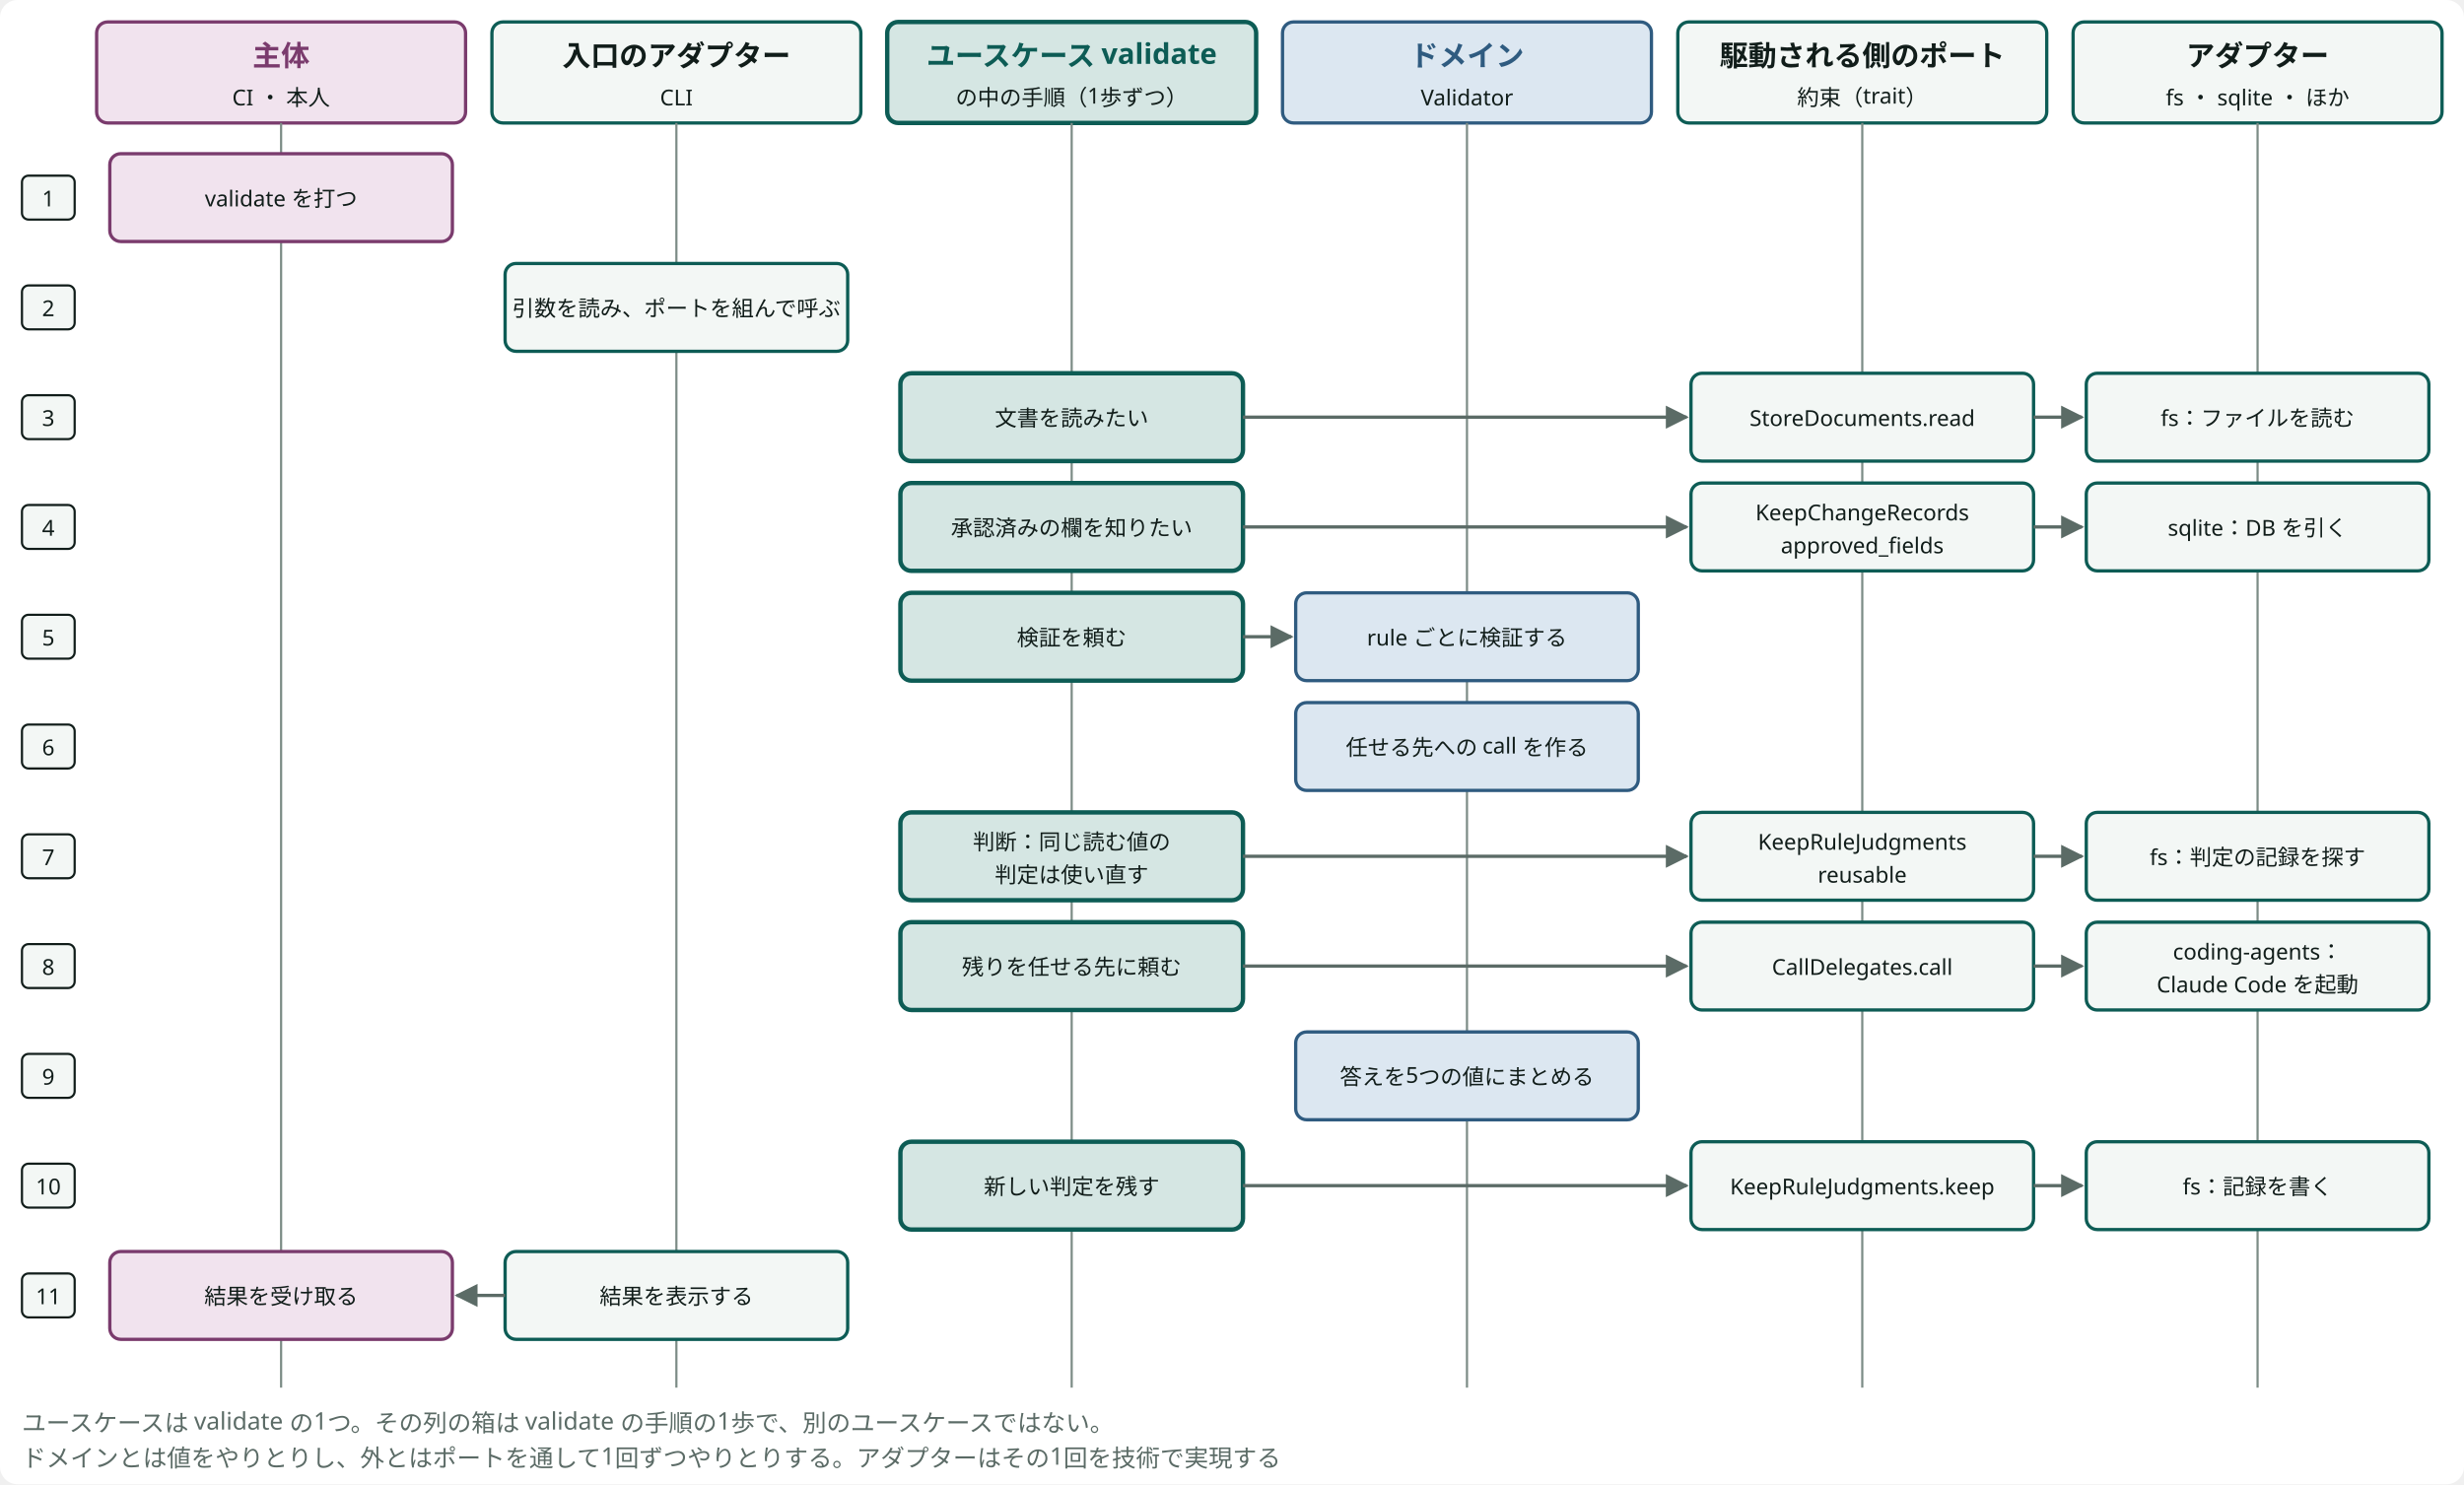
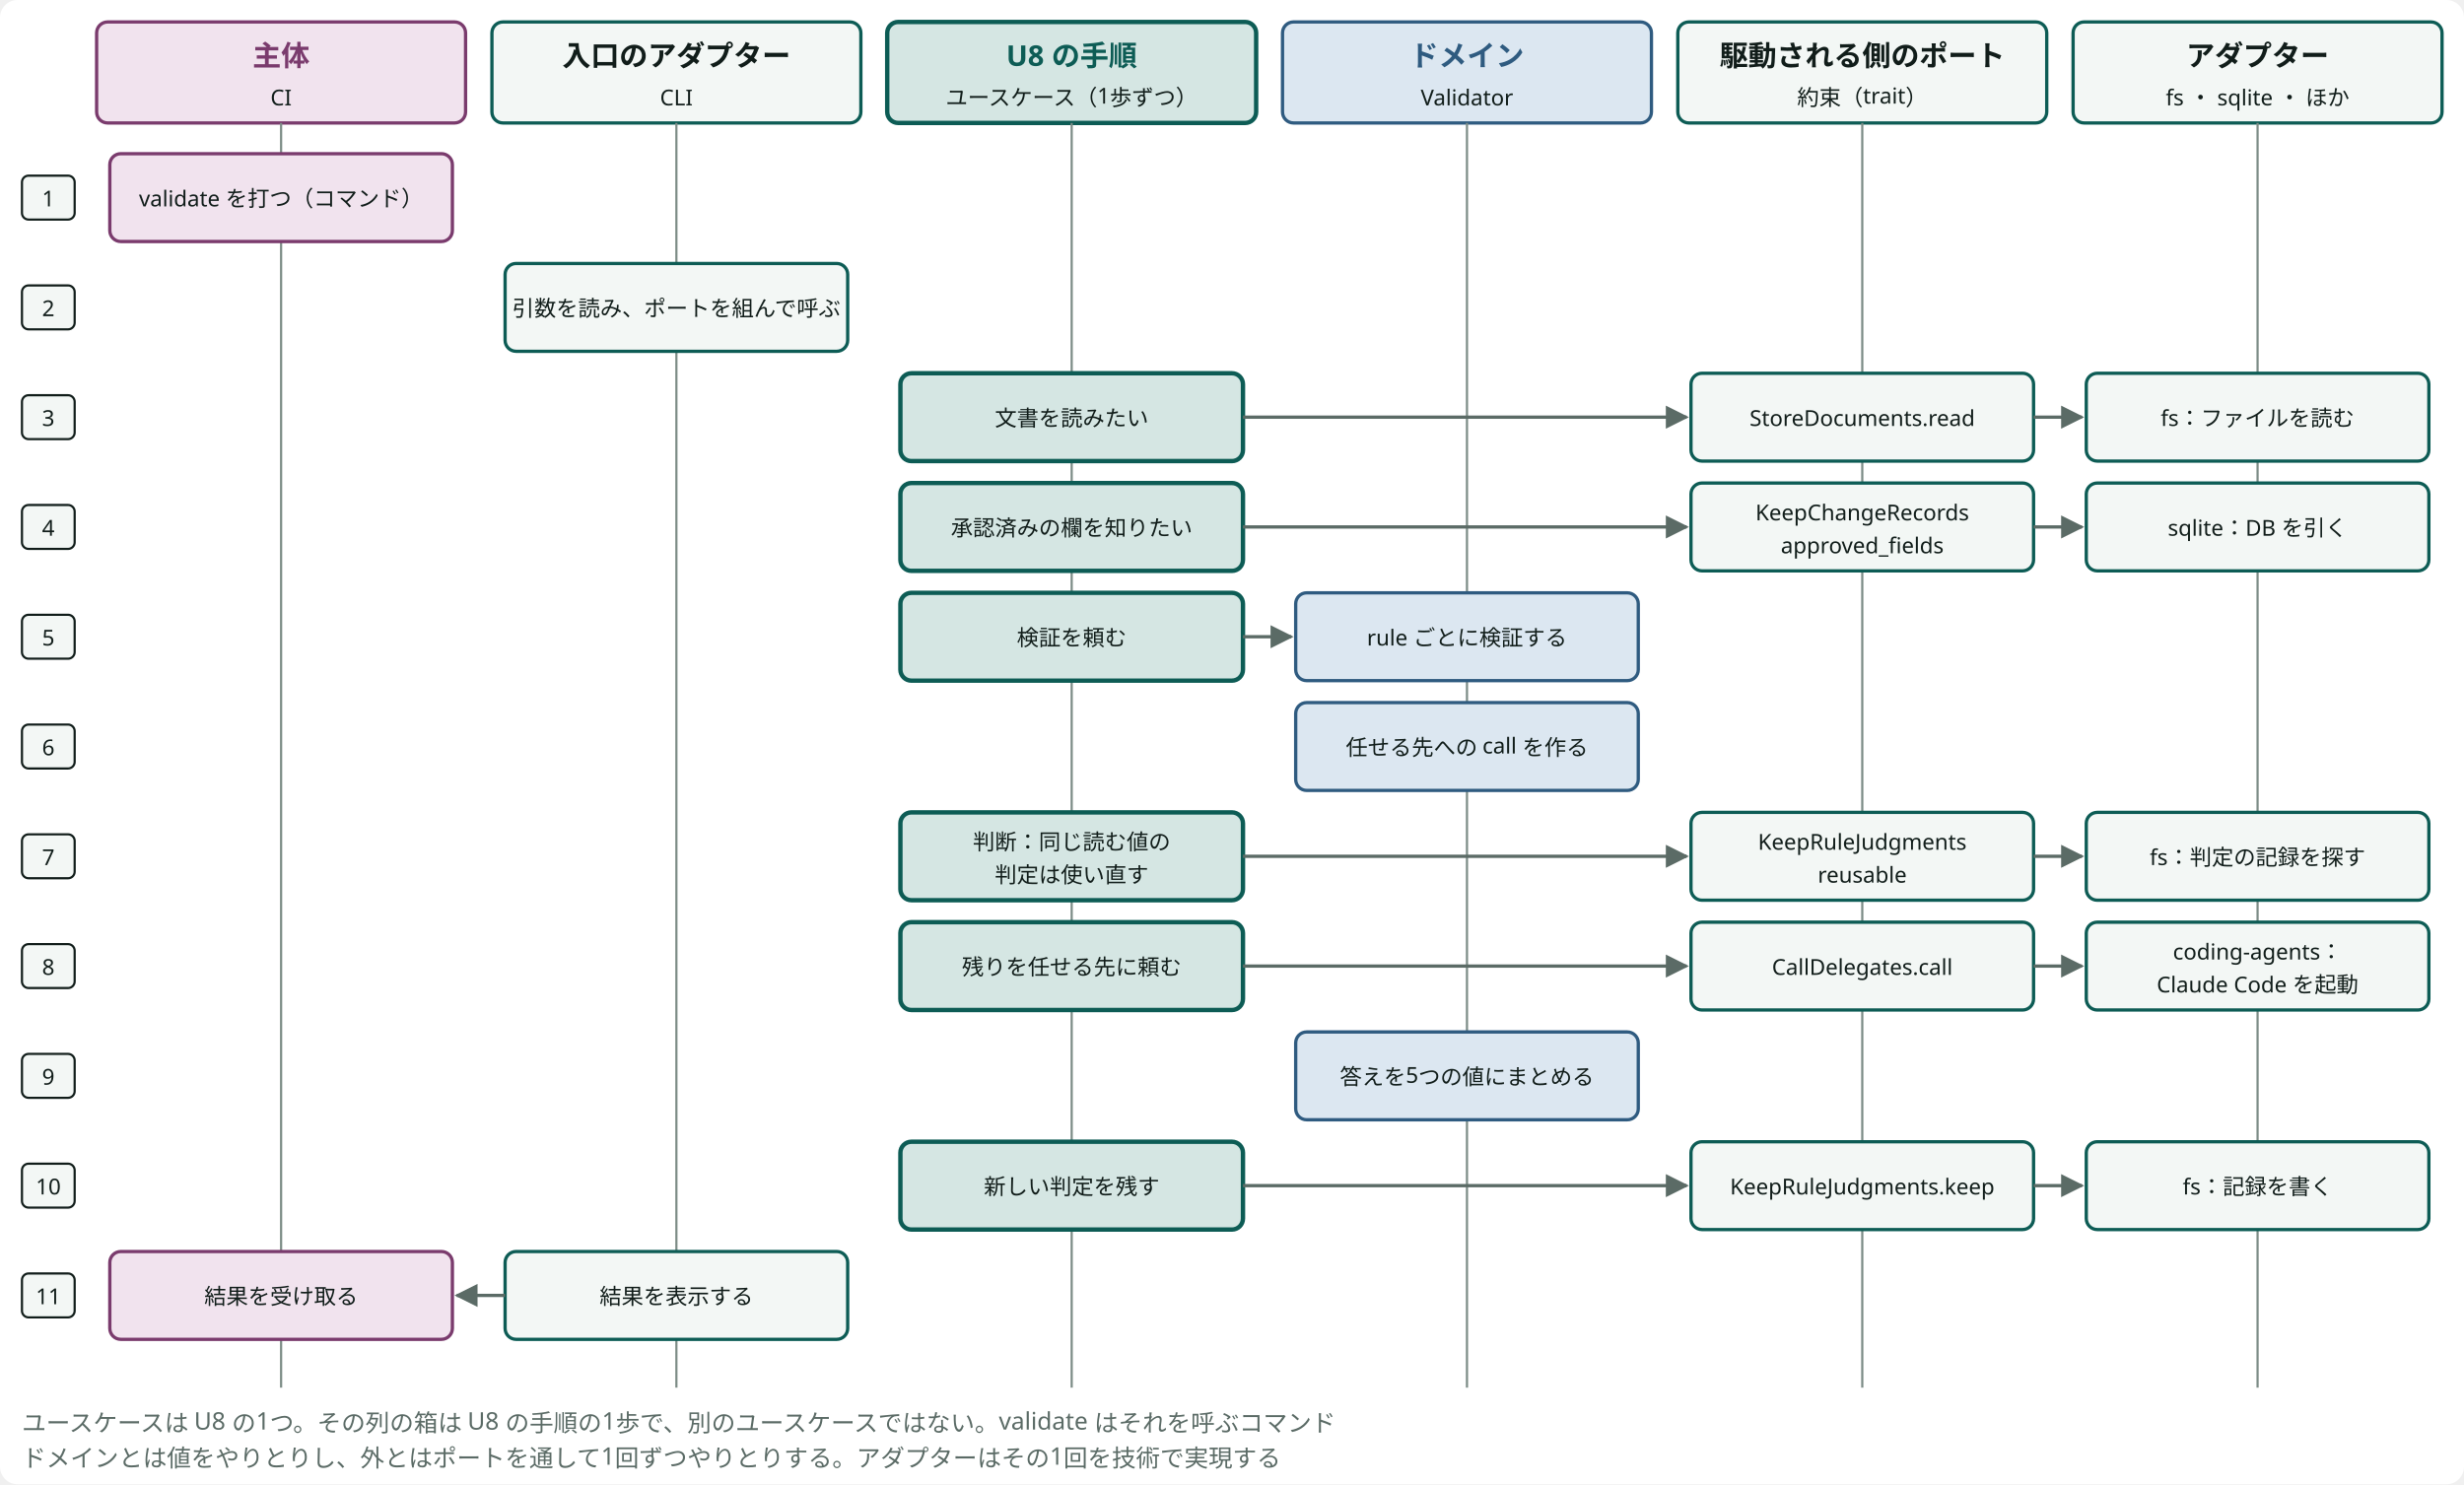
<svg viewBox="0 0 1122 676" width="100%" style="min-width:1042px;max-width:1122px;display:block;margin:0 auto" role="img" aria-label="validate の1回が、どの役割を通るか" class="dsvg">
-   <style data-dsvg="dark">.dsvg .canvas{fill:var(--dsvg-area-fill,#FFFFFF)}.dsvg .box.kind-1{fill:var(--dsvg-kind-1-bg,#F1E3EE);stroke:var(--dsvg-kind-1,#7A3B6D)}.dsvg .title.kind-1{fill:var(--dsvg-kind-1,#7A3B6D);font-size:13px;font-weight:700}.dsvg .label.small{fill:var(--dsvg-ink,#111D1A);font-size:10px}.dsvg .grid{stroke:var(--dsvg-line,#7C8C86)}.dsvg .box{fill:var(--dsvg-box-fill,#F3F7F5);stroke:var(--dsvg-accent,#0D5C55)}.dsvg .title{fill:var(--dsvg-ink,#111D1A);font-size:13px;font-weight:700}.dsvg .box.focus{fill:var(--dsvg-accent-bg,#D5E6E3);stroke:var(--dsvg-accent,#0D5C55)}.dsvg .title.focus{fill:var(--dsvg-accent,#0D5C55);font-size:13px;font-weight:700}.dsvg .box.kind-2{fill:var(--dsvg-kind-2-bg,#DCE7F1);stroke:var(--dsvg-kind-2,#2F5B80)}.dsvg .title.kind-2{fill:var(--dsvg-kind-2,#2F5B80);font-size:13px;font-weight:700}.dsvg .badge{fill:var(--dsvg-box-fill,#F3F7F5);stroke:var(--dsvg-ink,#111D1A)}.dsvg .flow{stroke:var(--dsvg-ink-soft,#5B6B66)}.dsvg .note{fill:var(--dsvg-ink-soft,#5B6B66);font-size:11px}.dsvg #dsvg-04d4d71c-arrow-5B6B66 path{fill:var(--dsvg-ink-soft,#5B6B66)}@media (prefers-color-scheme:dark){:root:not([data-theme="light"]) .dsvg,.dsvg:root:not([data-theme="light"]){--dsvg-area-fill:#22302D;--dsvg-kind-1-bg:#2E1F2B;--dsvg-kind-1:#D094C2;--dsvg-ink:#E6EEEB;--dsvg-line:#62756F;--dsvg-box-fill:#16211E;--dsvg-accent:#6CC9B8;--dsvg-accent-bg:#173330;--dsvg-kind-2-bg:#182A3A;--dsvg-kind-2:#8FB8DE;--dsvg-ink-soft:#9DADA8}}:root[data-theme="dark"] .dsvg{--dsvg-area-fill:#22302D;--dsvg-kind-1-bg:#2E1F2B;--dsvg-kind-1:#D094C2;--dsvg-ink:#E6EEEB;--dsvg-line:#62756F;--dsvg-box-fill:#16211E;--dsvg-accent:#6CC9B8;--dsvg-accent-bg:#173330;--dsvg-kind-2-bg:#182A3A;--dsvg-kind-2:#8FB8DE;--dsvg-ink-soft:#9DADA8}</style>
+   <style data-dsvg="dark">.dsvg .canvas{fill:var(--dsvg-area-fill,#FFFFFF)}.dsvg .box.kind-1{fill:var(--dsvg-kind-1-bg,#F1E3EE);stroke:var(--dsvg-kind-1,#7A3B6D)}.dsvg .title.kind-1{fill:var(--dsvg-kind-1,#7A3B6D);font-size:13px;font-weight:700}.dsvg .label.small{fill:var(--dsvg-ink,#111D1A);font-size:10px}.dsvg .grid{stroke:var(--dsvg-line,#7C8C86)}.dsvg .box{fill:var(--dsvg-box-fill,#F3F7F5);stroke:var(--dsvg-accent,#0D5C55)}.dsvg .title{fill:var(--dsvg-ink,#111D1A);font-size:13px;font-weight:700}.dsvg .box.focus{fill:var(--dsvg-accent-bg,#D5E6E3);stroke:var(--dsvg-accent,#0D5C55)}.dsvg .title.focus{fill:var(--dsvg-accent,#0D5C55);font-size:13px;font-weight:700}.dsvg .box.kind-2{fill:var(--dsvg-kind-2-bg,#DCE7F1);stroke:var(--dsvg-kind-2,#2F5B80)}.dsvg .title.kind-2{fill:var(--dsvg-kind-2,#2F5B80);font-size:13px;font-weight:700}.dsvg .badge{fill:var(--dsvg-box-fill,#F3F7F5);stroke:var(--dsvg-ink,#111D1A)}.dsvg .flow{stroke:var(--dsvg-ink-soft,#5B6B66)}.dsvg .note{fill:var(--dsvg-ink-soft,#5B6B66);font-size:11px}.dsvg #dsvg-84b6d4a7-arrow-5B6B66 path{fill:var(--dsvg-ink-soft,#5B6B66)}@media (prefers-color-scheme:dark){:root:not([data-theme="light"]) .dsvg,.dsvg:root:not([data-theme="light"]){--dsvg-area-fill:#22302D;--dsvg-kind-1-bg:#2E1F2B;--dsvg-kind-1:#D094C2;--dsvg-ink:#E6EEEB;--dsvg-line:#62756F;--dsvg-box-fill:#16211E;--dsvg-accent:#6CC9B8;--dsvg-accent-bg:#173330;--dsvg-kind-2-bg:#182A3A;--dsvg-kind-2:#8FB8DE;--dsvg-ink-soft:#9DADA8}}:root[data-theme="dark"] .dsvg{--dsvg-area-fill:#22302D;--dsvg-kind-1-bg:#2E1F2B;--dsvg-kind-1:#D094C2;--dsvg-ink:#E6EEEB;--dsvg-line:#62756F;--dsvg-box-fill:#16211E;--dsvg-accent:#6CC9B8;--dsvg-accent-bg:#173330;--dsvg-kind-2-bg:#182A3A;--dsvg-kind-2:#8FB8DE;--dsvg-ink-soft:#9DADA8}</style>
  <defs data-dsvg="marker">
-     <marker id="dsvg-04d4d71c-arrow-5B6B66" viewBox="0 0 10 10" refX="9" refY="5" markerWidth="7" markerHeight="7" orient="auto-start-reverse">
+     <marker id="dsvg-84b6d4a7-arrow-5B6B66" viewBox="0 0 10 10" refX="9" refY="5" markerWidth="7" markerHeight="7" orient="auto-start-reverse">
      <path d="M0,0 L10,5 L0,10 z" fill="#5B6B66" />
    </marker>
  </defs>
  <rect data-dsvg="canvas" class="canvas" x="0.0" y="0.0" width="1122.0" height="676.0" fill="#FFFFFF" rx="8" />
  <rect class="box kind-1" x="44" y="10" width="168" height="46" fill="#F1E3EE" stroke="#7A3B6D" stroke-width="1.5" rx="5" />
  <text class="title kind-1" x="128.0" y="30" text-anchor="middle" font-family="Noto Sans JP, Hiragino Kaku Gothic ProN, sans-serif" font-size="13" font-weight="700" fill="#7A3B6D">主体</text>
-   <text class="label small" x="128.0" y="48" text-anchor="middle" font-family="Noto Sans JP, Hiragino Kaku Gothic ProN, sans-serif" font-size="10" fill="#111D1A">CI ・ 本人</text>
+   <text class="label small" x="128.0" y="48" text-anchor="middle" font-family="Noto Sans JP, Hiragino Kaku Gothic ProN, sans-serif" font-size="10" fill="#111D1A">CI</text>
  <path class="grid" d="M128.0,56 V632" fill="none" stroke="#7C8C86" stroke-width="1" />
  <rect class="box" x="224" y="10" width="168" height="46" fill="#F3F7F5" stroke="#0D5C55" stroke-width="1.5" rx="5" />
  <text class="title" x="308.0" y="30" text-anchor="middle" font-family="Noto Sans JP, Hiragino Kaku Gothic ProN, sans-serif" font-size="13" font-weight="700" fill="#111D1A">入口のアダプター</text>
  <text class="label small" x="308.0" y="48" text-anchor="middle" font-family="Noto Sans JP, Hiragino Kaku Gothic ProN, sans-serif" font-size="10" fill="#111D1A">CLI</text>
  <path class="grid" d="M308.0,56 V632" fill="none" stroke="#7C8C86" stroke-width="1" />
  <rect class="box focus" x="404" y="10" width="168" height="46" fill="#D5E6E3" stroke="#0D5C55" stroke-width="2" rx="5" />
-   <text class="title focus" x="488.0" y="30" text-anchor="middle" font-family="Noto Sans JP, Hiragino Kaku Gothic ProN, sans-serif" font-size="13" font-weight="700" fill="#0D5C55">ユースケース validate</text>
-   <text class="label small" x="488.0" y="48" text-anchor="middle" font-family="Noto Sans JP, Hiragino Kaku Gothic ProN, sans-serif" font-size="10" fill="#111D1A">の中の手順（1歩ずつ）</text>
+   <text class="title focus" x="488.0" y="30" text-anchor="middle" font-family="Noto Sans JP, Hiragino Kaku Gothic ProN, sans-serif" font-size="13" font-weight="700" fill="#0D5C55">U8 の手順</text>
+   <text class="label small" x="488.0" y="48" text-anchor="middle" font-family="Noto Sans JP, Hiragino Kaku Gothic ProN, sans-serif" font-size="10" fill="#111D1A">ユースケース（1歩ずつ）</text>
  <path class="grid" d="M488.0,56 V632" fill="none" stroke="#7C8C86" stroke-width="1" />
  <rect class="box kind-2" x="584" y="10" width="168" height="46" fill="#DCE7F1" stroke="#2F5B80" stroke-width="1.5" rx="5" />
  <text class="title kind-2" x="668.0" y="30" text-anchor="middle" font-family="Noto Sans JP, Hiragino Kaku Gothic ProN, sans-serif" font-size="13" font-weight="700" fill="#2F5B80">ドメイン</text>
  <text class="label small" x="668.0" y="48" text-anchor="middle" font-family="Noto Sans JP, Hiragino Kaku Gothic ProN, sans-serif" font-size="10" fill="#111D1A">Validator</text>
  <path class="grid" d="M668.0,56 V632" fill="none" stroke="#7C8C86" stroke-width="1" />
  <rect class="box" x="764" y="10" width="168" height="46" fill="#F3F7F5" stroke="#0D5C55" stroke-width="1.5" rx="5" />
  <text class="title" x="848.0" y="30" text-anchor="middle" font-family="Noto Sans JP, Hiragino Kaku Gothic ProN, sans-serif" font-size="13" font-weight="700" fill="#111D1A">駆動される側のポート</text>
  <text class="label small" x="848.0" y="48" text-anchor="middle" font-family="Noto Sans JP, Hiragino Kaku Gothic ProN, sans-serif" font-size="10" fill="#111D1A">約束（trait）</text>
  <path class="grid" d="M848.0,56 V632" fill="none" stroke="#7C8C86" stroke-width="1" />
  <rect class="box" x="944" y="10" width="168" height="46" fill="#F3F7F5" stroke="#0D5C55" stroke-width="1.5" rx="5" />
  <text class="title" x="1028.0" y="30" text-anchor="middle" font-family="Noto Sans JP, Hiragino Kaku Gothic ProN, sans-serif" font-size="13" font-weight="700" fill="#111D1A">アダプター</text>
  <text class="label small" x="1028.0" y="48" text-anchor="middle" font-family="Noto Sans JP, Hiragino Kaku Gothic ProN, sans-serif" font-size="10" fill="#111D1A">fs ・ sqlite ・ ほか</text>
  <path class="grid" d="M1028.0,56 V632" fill="none" stroke="#7C8C86" stroke-width="1" />
  <rect class="box kind-1" x="50" y="70" width="156" height="40" fill="#F1E3EE" stroke="#7A3B6D" stroke-width="1.5" rx="5" />
-   <text class="label small" x="128.0" y="94" text-anchor="middle" font-family="Noto Sans JP, Hiragino Kaku Gothic ProN, sans-serif" font-size="10" fill="#111D1A">validate を打つ</text>
+   <text class="label small" x="128.0" y="94" text-anchor="middle" font-family="Noto Sans JP, Hiragino Kaku Gothic ProN, sans-serif" font-size="10" fill="#111D1A">validate を打つ（コマンド）</text>
  <rect class="badge" x="10" y="80" width="24" height="20" fill="#F3F7F5" stroke="#111D1A" stroke-width="1" rx="3" />
  <text class="label small" x="22" y="94" text-anchor="middle" font-family="Noto Sans JP, Hiragino Kaku Gothic ProN, sans-serif" font-size="10" fill="#111D1A">1</text>
  <rect class="box" x="230" y="120" width="156" height="40" fill="#F3F7F5" stroke="#0D5C55" stroke-width="1.5" rx="5" />
  <text class="label small" x="308.0" y="144" text-anchor="middle" font-family="Noto Sans JP, Hiragino Kaku Gothic ProN, sans-serif" font-size="10" fill="#111D1A">引数を読み、ポートを組んで呼ぶ</text>
  <rect class="badge" x="10" y="130" width="24" height="20" fill="#F3F7F5" stroke="#111D1A" stroke-width="1" rx="3" />
  <text class="label small" x="22" y="144" text-anchor="middle" font-family="Noto Sans JP, Hiragino Kaku Gothic ProN, sans-serif" font-size="10" fill="#111D1A">2</text>
  <rect class="box focus" x="410" y="170" width="156" height="40" fill="#D5E6E3" stroke="#0D5C55" stroke-width="2" rx="5" />
  <text class="label small" x="488.0" y="194" text-anchor="middle" font-family="Noto Sans JP, Hiragino Kaku Gothic ProN, sans-serif" font-size="10" fill="#111D1A">文書を読みたい</text>
  <rect class="box" x="770" y="170" width="156" height="40" fill="#F3F7F5" stroke="#0D5C55" stroke-width="1.5" rx="5" />
  <text class="label small" x="848.0" y="194" text-anchor="middle" font-family="Noto Sans JP, Hiragino Kaku Gothic ProN, sans-serif" font-size="10" fill="#111D1A">StoreDocuments.read</text>
-   <path class="flow" d="M566,190 H768" fill="none" stroke="#5B6B66" stroke-width="1.5" marker-end="url(#dsvg-04d4d71c-arrow-5B6B66)" />
+   <path class="flow" d="M566,190 H768" fill="none" stroke="#5B6B66" stroke-width="1.5" marker-end="url(#dsvg-84b6d4a7-arrow-5B6B66)" />
  <rect class="box" x="950" y="170" width="156" height="40" fill="#F3F7F5" stroke="#0D5C55" stroke-width="1.5" rx="5" />
  <text class="label small" x="1028.0" y="194" text-anchor="middle" font-family="Noto Sans JP, Hiragino Kaku Gothic ProN, sans-serif" font-size="10" fill="#111D1A">fs：ファイルを読む</text>
-   <path class="flow" d="M926,190 H948" fill="none" stroke="#5B6B66" stroke-width="1.5" marker-end="url(#dsvg-04d4d71c-arrow-5B6B66)" />
+   <path class="flow" d="M926,190 H948" fill="none" stroke="#5B6B66" stroke-width="1.5" marker-end="url(#dsvg-84b6d4a7-arrow-5B6B66)" />
  <rect class="badge" x="10" y="180" width="24" height="20" fill="#F3F7F5" stroke="#111D1A" stroke-width="1" rx="3" />
  <text class="label small" x="22" y="194" text-anchor="middle" font-family="Noto Sans JP, Hiragino Kaku Gothic ProN, sans-serif" font-size="10" fill="#111D1A">3</text>
  <rect class="box focus" x="410" y="220" width="156" height="40" fill="#D5E6E3" stroke="#0D5C55" stroke-width="2" rx="5" />
  <text class="label small" x="488.0" y="244" text-anchor="middle" font-family="Noto Sans JP, Hiragino Kaku Gothic ProN, sans-serif" font-size="10" fill="#111D1A">承認済みの欄を知りたい</text>
  <rect class="box" x="770" y="220" width="156" height="40" fill="#F3F7F5" stroke="#0D5C55" stroke-width="1.5" rx="5" />
  <text class="label small" x="848.0" y="237" text-anchor="middle" font-family="Noto Sans JP, Hiragino Kaku Gothic ProN, sans-serif" font-size="10" fill="#111D1A">KeepChangeRecords</text>
  <text class="label small" x="848.0" y="252" text-anchor="middle" font-family="Noto Sans JP, Hiragino Kaku Gothic ProN, sans-serif" font-size="10" fill="#111D1A">approved_fields</text>
-   <path class="flow" d="M566,240 H768" fill="none" stroke="#5B6B66" stroke-width="1.5" marker-end="url(#dsvg-04d4d71c-arrow-5B6B66)" />
+   <path class="flow" d="M566,240 H768" fill="none" stroke="#5B6B66" stroke-width="1.5" marker-end="url(#dsvg-84b6d4a7-arrow-5B6B66)" />
  <rect class="box" x="950" y="220" width="156" height="40" fill="#F3F7F5" stroke="#0D5C55" stroke-width="1.5" rx="5" />
  <text class="label small" x="1028.0" y="244" text-anchor="middle" font-family="Noto Sans JP, Hiragino Kaku Gothic ProN, sans-serif" font-size="10" fill="#111D1A">sqlite：DB を引く</text>
-   <path class="flow" d="M926,240 H948" fill="none" stroke="#5B6B66" stroke-width="1.5" marker-end="url(#dsvg-04d4d71c-arrow-5B6B66)" />
+   <path class="flow" d="M926,240 H948" fill="none" stroke="#5B6B66" stroke-width="1.5" marker-end="url(#dsvg-84b6d4a7-arrow-5B6B66)" />
  <rect class="badge" x="10" y="230" width="24" height="20" fill="#F3F7F5" stroke="#111D1A" stroke-width="1" rx="3" />
  <text class="label small" x="22" y="244" text-anchor="middle" font-family="Noto Sans JP, Hiragino Kaku Gothic ProN, sans-serif" font-size="10" fill="#111D1A">4</text>
  <rect class="box focus" x="410" y="270" width="156" height="40" fill="#D5E6E3" stroke="#0D5C55" stroke-width="2" rx="5" />
  <text class="label small" x="488.0" y="294" text-anchor="middle" font-family="Noto Sans JP, Hiragino Kaku Gothic ProN, sans-serif" font-size="10" fill="#111D1A">検証を頼む</text>
  <rect class="box kind-2" x="590" y="270" width="156" height="40" fill="#DCE7F1" stroke="#2F5B80" stroke-width="1.5" rx="5" />
  <text class="label small" x="668.0" y="294" text-anchor="middle" font-family="Noto Sans JP, Hiragino Kaku Gothic ProN, sans-serif" font-size="10" fill="#111D1A">rule ごとに検証する</text>
-   <path class="flow" d="M566,290 H588" fill="none" stroke="#5B6B66" stroke-width="1.5" marker-end="url(#dsvg-04d4d71c-arrow-5B6B66)" />
+   <path class="flow" d="M566,290 H588" fill="none" stroke="#5B6B66" stroke-width="1.5" marker-end="url(#dsvg-84b6d4a7-arrow-5B6B66)" />
  <rect class="badge" x="10" y="280" width="24" height="20" fill="#F3F7F5" stroke="#111D1A" stroke-width="1" rx="3" />
  <text class="label small" x="22" y="294" text-anchor="middle" font-family="Noto Sans JP, Hiragino Kaku Gothic ProN, sans-serif" font-size="10" fill="#111D1A">5</text>
  <rect class="box kind-2" x="590" y="320" width="156" height="40" fill="#DCE7F1" stroke="#2F5B80" stroke-width="1.5" rx="5" />
  <text class="label small" x="668.0" y="344" text-anchor="middle" font-family="Noto Sans JP, Hiragino Kaku Gothic ProN, sans-serif" font-size="10" fill="#111D1A">任せる先への call を作る</text>
  <rect class="badge" x="10" y="330" width="24" height="20" fill="#F3F7F5" stroke="#111D1A" stroke-width="1" rx="3" />
  <text class="label small" x="22" y="344" text-anchor="middle" font-family="Noto Sans JP, Hiragino Kaku Gothic ProN, sans-serif" font-size="10" fill="#111D1A">6</text>
  <rect class="box focus" x="410" y="370" width="156" height="40" fill="#D5E6E3" stroke="#0D5C55" stroke-width="2" rx="5" />
  <text class="label small" x="488.0" y="387" text-anchor="middle" font-family="Noto Sans JP, Hiragino Kaku Gothic ProN, sans-serif" font-size="10" fill="#111D1A">判断：同じ読む値の</text>
  <text class="label small" x="488.0" y="402" text-anchor="middle" font-family="Noto Sans JP, Hiragino Kaku Gothic ProN, sans-serif" font-size="10" fill="#111D1A">判定は使い直す</text>
  <rect class="box" x="770" y="370" width="156" height="40" fill="#F3F7F5" stroke="#0D5C55" stroke-width="1.5" rx="5" />
  <text class="label small" x="848.0" y="387" text-anchor="middle" font-family="Noto Sans JP, Hiragino Kaku Gothic ProN, sans-serif" font-size="10" fill="#111D1A">KeepRuleJudgments</text>
  <text class="label small" x="848.0" y="402" text-anchor="middle" font-family="Noto Sans JP, Hiragino Kaku Gothic ProN, sans-serif" font-size="10" fill="#111D1A">reusable</text>
-   <path class="flow" d="M566,390 H768" fill="none" stroke="#5B6B66" stroke-width="1.5" marker-end="url(#dsvg-04d4d71c-arrow-5B6B66)" />
+   <path class="flow" d="M566,390 H768" fill="none" stroke="#5B6B66" stroke-width="1.5" marker-end="url(#dsvg-84b6d4a7-arrow-5B6B66)" />
  <rect class="box" x="950" y="370" width="156" height="40" fill="#F3F7F5" stroke="#0D5C55" stroke-width="1.5" rx="5" />
  <text class="label small" x="1028.0" y="394" text-anchor="middle" font-family="Noto Sans JP, Hiragino Kaku Gothic ProN, sans-serif" font-size="10" fill="#111D1A">fs：判定の記録を探す</text>
-   <path class="flow" d="M926,390 H948" fill="none" stroke="#5B6B66" stroke-width="1.5" marker-end="url(#dsvg-04d4d71c-arrow-5B6B66)" />
+   <path class="flow" d="M926,390 H948" fill="none" stroke="#5B6B66" stroke-width="1.5" marker-end="url(#dsvg-84b6d4a7-arrow-5B6B66)" />
  <rect class="badge" x="10" y="380" width="24" height="20" fill="#F3F7F5" stroke="#111D1A" stroke-width="1" rx="3" />
  <text class="label small" x="22" y="394" text-anchor="middle" font-family="Noto Sans JP, Hiragino Kaku Gothic ProN, sans-serif" font-size="10" fill="#111D1A">7</text>
  <rect class="box focus" x="410" y="420" width="156" height="40" fill="#D5E6E3" stroke="#0D5C55" stroke-width="2" rx="5" />
  <text class="label small" x="488.0" y="444" text-anchor="middle" font-family="Noto Sans JP, Hiragino Kaku Gothic ProN, sans-serif" font-size="10" fill="#111D1A">残りを任せる先に頼む</text>
  <rect class="box" x="770" y="420" width="156" height="40" fill="#F3F7F5" stroke="#0D5C55" stroke-width="1.5" rx="5" />
  <text class="label small" x="848.0" y="444" text-anchor="middle" font-family="Noto Sans JP, Hiragino Kaku Gothic ProN, sans-serif" font-size="10" fill="#111D1A">CallDelegates.call</text>
-   <path class="flow" d="M566,440 H768" fill="none" stroke="#5B6B66" stroke-width="1.5" marker-end="url(#dsvg-04d4d71c-arrow-5B6B66)" />
+   <path class="flow" d="M566,440 H768" fill="none" stroke="#5B6B66" stroke-width="1.5" marker-end="url(#dsvg-84b6d4a7-arrow-5B6B66)" />
  <rect class="box" x="950" y="420" width="156" height="40" fill="#F3F7F5" stroke="#0D5C55" stroke-width="1.5" rx="5" />
  <text class="label small" x="1028.0" y="437" text-anchor="middle" font-family="Noto Sans JP, Hiragino Kaku Gothic ProN, sans-serif" font-size="10" fill="#111D1A">coding-agents：</text>
  <text class="label small" x="1028.0" y="452" text-anchor="middle" font-family="Noto Sans JP, Hiragino Kaku Gothic ProN, sans-serif" font-size="10" fill="#111D1A">Claude Code を起動</text>
-   <path class="flow" d="M926,440 H948" fill="none" stroke="#5B6B66" stroke-width="1.5" marker-end="url(#dsvg-04d4d71c-arrow-5B6B66)" />
+   <path class="flow" d="M926,440 H948" fill="none" stroke="#5B6B66" stroke-width="1.5" marker-end="url(#dsvg-84b6d4a7-arrow-5B6B66)" />
  <rect class="badge" x="10" y="430" width="24" height="20" fill="#F3F7F5" stroke="#111D1A" stroke-width="1" rx="3" />
  <text class="label small" x="22" y="444" text-anchor="middle" font-family="Noto Sans JP, Hiragino Kaku Gothic ProN, sans-serif" font-size="10" fill="#111D1A">8</text>
  <rect class="box kind-2" x="590" y="470" width="156" height="40" fill="#DCE7F1" stroke="#2F5B80" stroke-width="1.5" rx="5" />
  <text class="label small" x="668.0" y="494" text-anchor="middle" font-family="Noto Sans JP, Hiragino Kaku Gothic ProN, sans-serif" font-size="10" fill="#111D1A">答えを5つの値にまとめる</text>
  <rect class="badge" x="10" y="480" width="24" height="20" fill="#F3F7F5" stroke="#111D1A" stroke-width="1" rx="3" />
  <text class="label small" x="22" y="494" text-anchor="middle" font-family="Noto Sans JP, Hiragino Kaku Gothic ProN, sans-serif" font-size="10" fill="#111D1A">9</text>
  <rect class="box focus" x="410" y="520" width="156" height="40" fill="#D5E6E3" stroke="#0D5C55" stroke-width="2" rx="5" />
  <text class="label small" x="488.0" y="544" text-anchor="middle" font-family="Noto Sans JP, Hiragino Kaku Gothic ProN, sans-serif" font-size="10" fill="#111D1A">新しい判定を残す</text>
  <rect class="box" x="770" y="520" width="156" height="40" fill="#F3F7F5" stroke="#0D5C55" stroke-width="1.5" rx="5" />
  <text class="label small" x="848.0" y="544" text-anchor="middle" font-family="Noto Sans JP, Hiragino Kaku Gothic ProN, sans-serif" font-size="10" fill="#111D1A">KeepRuleJudgments.keep</text>
-   <path class="flow" d="M566,540 H768" fill="none" stroke="#5B6B66" stroke-width="1.5" marker-end="url(#dsvg-04d4d71c-arrow-5B6B66)" />
+   <path class="flow" d="M566,540 H768" fill="none" stroke="#5B6B66" stroke-width="1.5" marker-end="url(#dsvg-84b6d4a7-arrow-5B6B66)" />
  <rect class="box" x="950" y="520" width="156" height="40" fill="#F3F7F5" stroke="#0D5C55" stroke-width="1.5" rx="5" />
  <text class="label small" x="1028.0" y="544" text-anchor="middle" font-family="Noto Sans JP, Hiragino Kaku Gothic ProN, sans-serif" font-size="10" fill="#111D1A">fs：記録を書く</text>
-   <path class="flow" d="M926,540 H948" fill="none" stroke="#5B6B66" stroke-width="1.5" marker-end="url(#dsvg-04d4d71c-arrow-5B6B66)" />
+   <path class="flow" d="M926,540 H948" fill="none" stroke="#5B6B66" stroke-width="1.5" marker-end="url(#dsvg-84b6d4a7-arrow-5B6B66)" />
  <rect class="badge" x="10" y="530" width="24" height="20" fill="#F3F7F5" stroke="#111D1A" stroke-width="1" rx="3" />
  <text class="label small" x="22" y="544" text-anchor="middle" font-family="Noto Sans JP, Hiragino Kaku Gothic ProN, sans-serif" font-size="10" fill="#111D1A">10</text>
  <rect class="box" x="230" y="570" width="156" height="40" fill="#F3F7F5" stroke="#0D5C55" stroke-width="1.5" rx="5" />
  <text class="label small" x="308.0" y="594" text-anchor="middle" font-family="Noto Sans JP, Hiragino Kaku Gothic ProN, sans-serif" font-size="10" fill="#111D1A">結果を表示する</text>
  <rect class="box kind-1" x="50" y="570" width="156" height="40" fill="#F1E3EE" stroke="#7A3B6D" stroke-width="1.5" rx="5" />
  <text class="label small" x="128.0" y="594" text-anchor="middle" font-family="Noto Sans JP, Hiragino Kaku Gothic ProN, sans-serif" font-size="10" fill="#111D1A">結果を受け取る</text>
-   <path class="flow" d="M230,590 H208" fill="none" stroke="#5B6B66" stroke-width="1.5" marker-end="url(#dsvg-04d4d71c-arrow-5B6B66)" />
+   <path class="flow" d="M230,590 H208" fill="none" stroke="#5B6B66" stroke-width="1.5" marker-end="url(#dsvg-84b6d4a7-arrow-5B6B66)" />
  <rect class="badge" x="10" y="580" width="24" height="20" fill="#F3F7F5" stroke="#111D1A" stroke-width="1" rx="3" />
  <text class="label small" x="22" y="594" text-anchor="middle" font-family="Noto Sans JP, Hiragino Kaku Gothic ProN, sans-serif" font-size="10" fill="#111D1A">11</text>
-   <text class="note" x="10" y="652" text-anchor="start" font-family="Noto Sans JP, Hiragino Kaku Gothic ProN, sans-serif" font-size="11" fill="#5B6B66">ユースケースは validate の1つ。その列の箱は validate の手順の1歩で、別のユースケースではない。</text>
+   <text class="note" x="10" y="652" text-anchor="start" font-family="Noto Sans JP, Hiragino Kaku Gothic ProN, sans-serif" font-size="11" fill="#5B6B66">ユースケースは U8 の1つ。その列の箱は U8 の手順の1歩で、別のユースケースではない。validate はそれを呼ぶコマンド</text>
  <text class="note" x="10" y="668" text-anchor="start" font-family="Noto Sans JP, Hiragino Kaku Gothic ProN, sans-serif" font-size="11" fill="#5B6B66">ドメインとは値をやりとりし、外とはポートを通して1回ずつやりとりする。アダプターはその1回を技術で実現する</text>
</svg>
